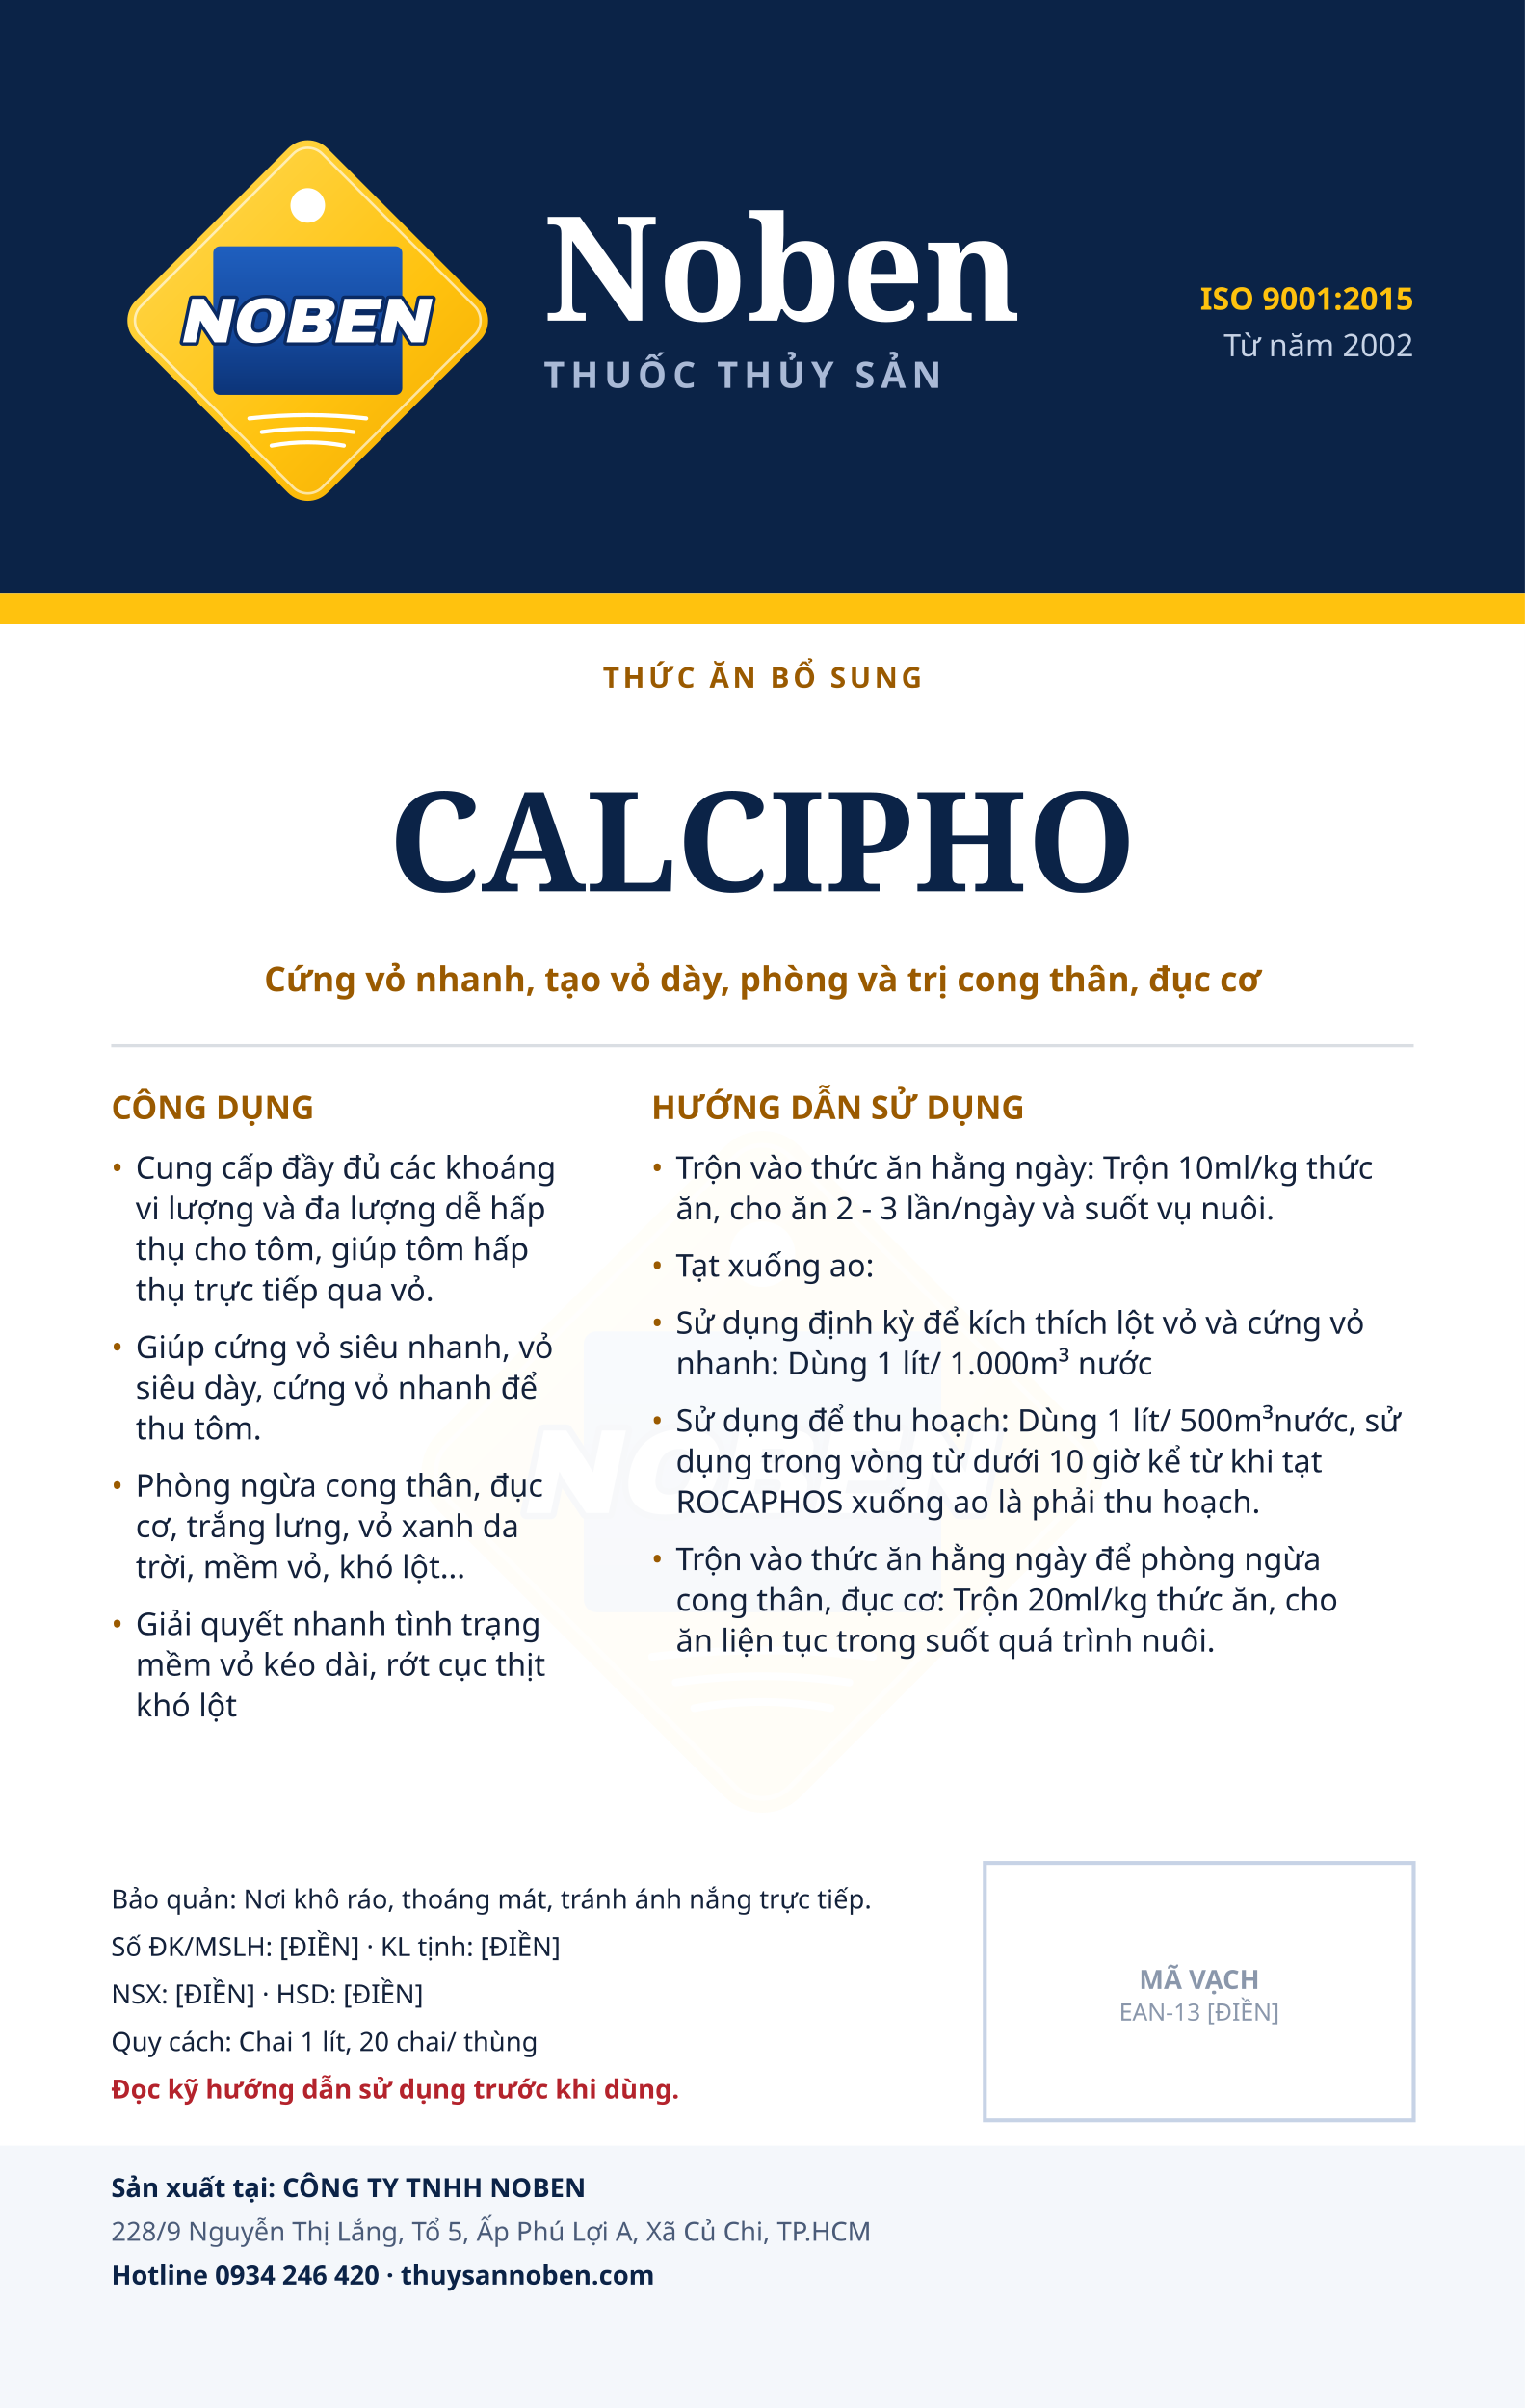
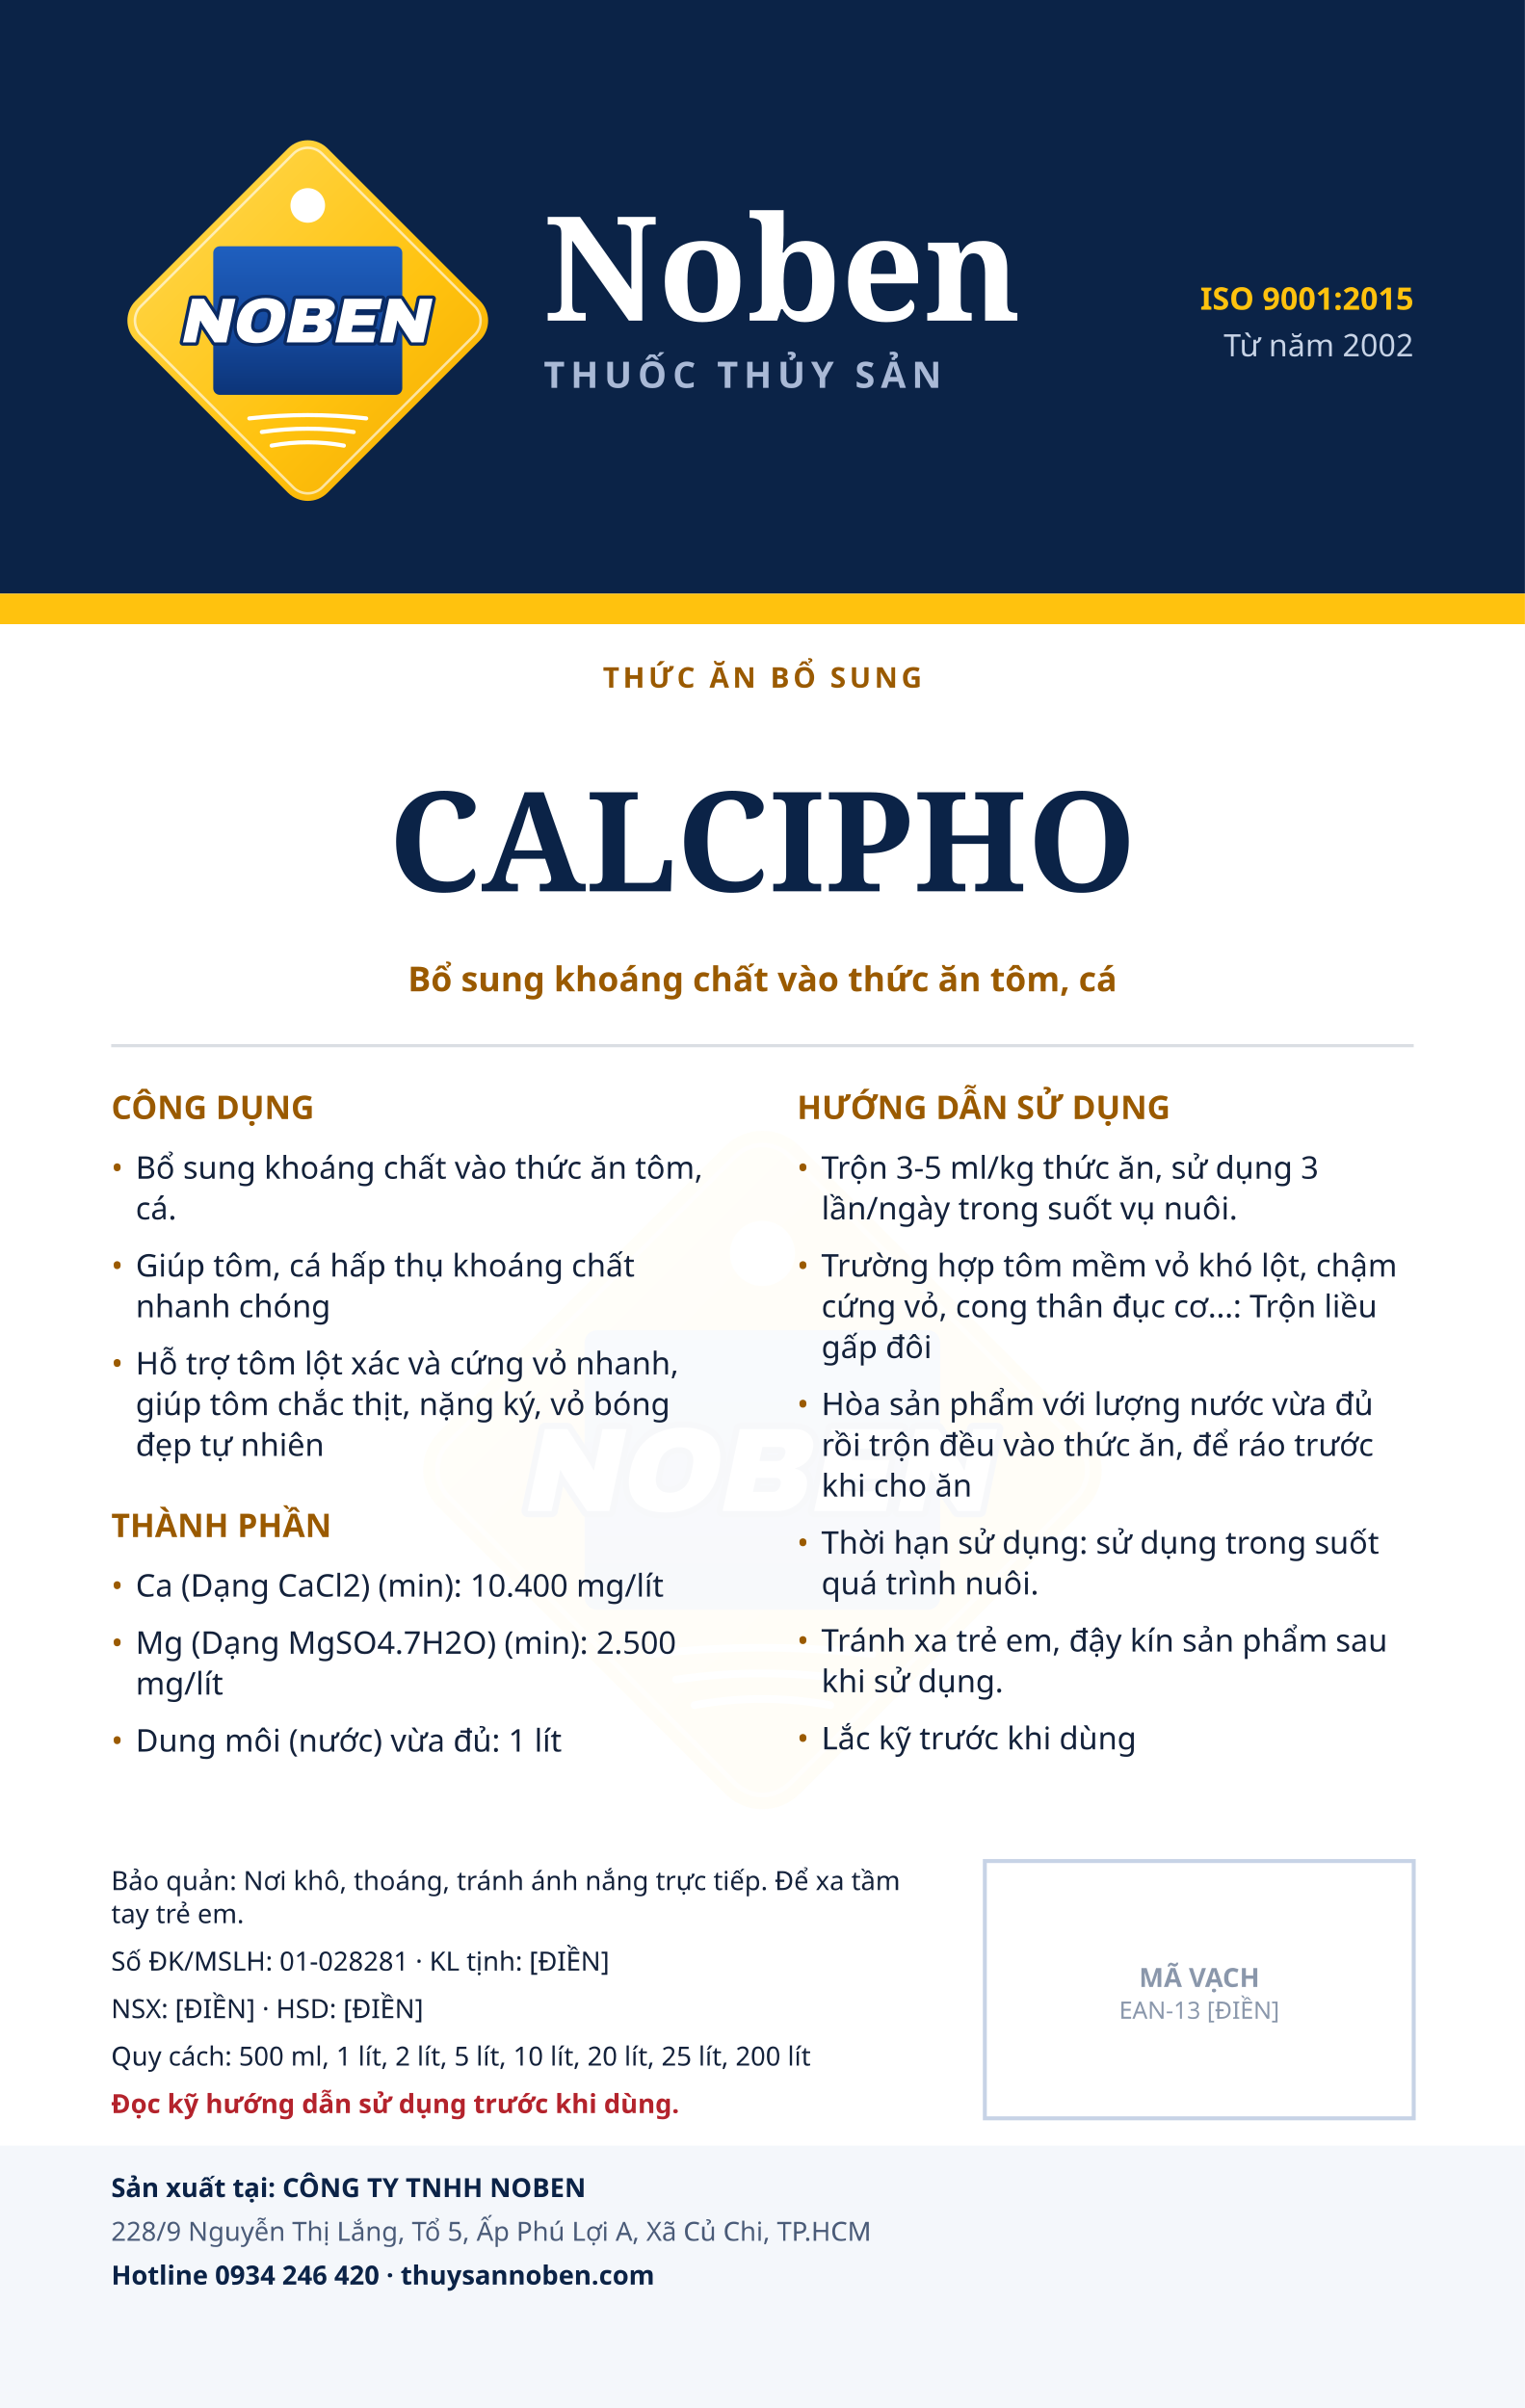
<svg xmlns="http://www.w3.org/2000/svg" xmlns:xlink="http://www.w3.org/1999/xlink" width="96mm" height="151.62mm" viewBox="-3 -3 96 151.62" data-trim="90 145.62" data-tran-le="3" data-an-toan="4">
  <defs>
    <clipPath id="nb-trang-giua">
      <rect x="0" y="36.29" width="90" height="95.81" />
    </clipPath>
  </defs>
  <g id="nen">
    <rect x="-3" y="-3" width="96" height="151.62" fill="#ffffff" />
    <rect x="-3" y="132.1" width="96" height="16.52" fill="#f4f7fb" />
    <g opacity="0.035" clip-path="url(#nb-trang-giua)">
-       <use href="#nb-mark-art" xlink:href="#nb-mark-art" transform="translate(21.61 66.28) scale(0.09138)" />
+       <use href="#nb-mark-art" xlink:href="#nb-mark-art" transform="translate(21.72 66.28) scale(0.09093)" />
    </g>
  </g>
  <g id="dai-thuong-hieu" data-khung="31.23 0 54.77 34.38">
    <rect x="-3" y="-3" width="96" height="37.38" fill="#0b2347" />
    <rect x="-3" y="34.38" width="96" height="1.92" fill="#ffc20e" />
    <text font-family="'Playfair Display ExtraBold', 'Playfair Display', serif" font-weight="800" font-size="9.14" fill="#ffffff" x="31.23" y="17.19">Noben</text>
    <text font-family="'Be Vietnam Pro SemiBold', 'Be Vietnam Pro', sans-serif" font-weight="600" font-size="2.29" fill="#a9b9d6" letter-spacing="0.37" x="31.23" y="21.42">THUỐC THỦY SẢN</text>
    <text font-family="'Be Vietnam Pro SemiBold', 'Be Vietnam Pro', sans-serif" font-weight="600" font-size="1.96" fill="#ffc20e" text-anchor="end" x="86" y="16.5">ISO 9001:2015</text>
    <text font-family="'Be Vietnam Pro', sans-serif" font-weight="400" font-size="1.96" fill="#c7d3e6" text-anchor="end" x="86" y="19.44">Từ năm 2002</text>
  </g>
  <g id="logo">
    <g transform="translate(4 4.81) scale(0.04834)">
      <g id="nb-mark-art">
        <defs>
          <linearGradient id="nb-g" x1="0" y1="0" x2="1" y2="1">
            <stop offset="0" stop-color="#ffdb57" />
            <stop offset=".618" stop-color="#ffc20e" />
            <stop offset="1" stop-color="#f2a900" />
          </linearGradient>
          <linearGradient id="nb-b" x1="0" y1="0" x2="0" y2="1">
            <stop offset="0" stop-color="#1f5fbf" />
            <stop offset=".618" stop-color="#14479a" />
            <stop offset="1" stop-color="#0c3478" />
          </linearGradient>
        </defs>
        <path d="M281.79 31.79 L480.21 230.21 A36.47 36.47 0 0 1 480.21 281.79 L281.79 480.21 A36.47 36.47 0 0 1 230.21 480.21 L31.79 281.79 A36.47 36.47 0 0 1 31.79 230.21 L230.21 31.79 A36.47 36.47 0 0 1 281.79 31.79 Z" fill="url(#nb-g)" />
        <path d="M274.83 38.76 L473.24 237.17 A26.62 26.62 0 0 1 473.24 274.83 L274.83 473.24 A26.62 26.62 0 0 1 237.17 473.24 L38.76 274.83 A26.62 26.62 0 0 1 38.76 237.17 L237.17 38.76 A26.62 26.62 0 0 1 274.83 38.76 Z" fill="none" stroke="#ffffff" stroke-opacity=".618" stroke-width="3.29" />
        <path d="M141.52 159.23 H370.48 A8.61 8.61 0 0 1 379.09 167.84 V344.16 A8.61 8.61 0 0 1 370.48 352.77 H141.52 A8.61 8.61 0 0 1 132.91 344.16 V167.84 A8.61 8.61 0 0 1 141.52 159.23 Z" fill="url(#nb-b)" />
        <circle cx="256" cy="106.02" r="22.54" fill="#ffffff" />
        <g transform="translate(93.46 284.39) scale(0.89704)">
          <g fill="none" stroke="#0a2a63" stroke-width="9.6" stroke-linejoin="round">
            <path transform="translate(-6.81 0)" d="M6.808 0.0 20.1 -63.296H37.396L52.312 -40.572Q52.947 -39.652 53.96 -37.904Q54.973 -36.156 56.022 -34.362Q57.071 -32.568 57.575 -31.464L58.074 -31.648Q58.523 -34.224 59.054 -36.754Q59.586 -39.284 59.856 -40.572L64.628 -63.296H83.12L69.828 0.0H52.624L35.765 -25.3Q34.587 -27.14 33.802 -28.658Q33.017 -30.176 32.295 -31.556L31.796 -31.372Q31.521 -29.624 31.154 -27.876Q30.787 -26.128 30.613 -25.3L25.3 0.0Z " />
            <path transform="translate(-7.2 0)" d="M113.676 1.104Q102.912 1.104 96.049 -2.576Q89.186 -6.256 86.674 -13.57Q84.162 -20.884 86.422 -31.648Q88.702 -42.504 94.276 -49.772Q99.85 -57.04 108.259 -60.72Q116.668 -64.4 127.432 -64.4Q138.288 -64.4 145.151 -60.72Q152.014 -57.04 154.536 -49.772Q157.058 -42.504 154.778 -31.648Q152.518 -20.884 146.934 -13.57Q141.35 -6.256 132.941 -2.576Q124.532 1.104 113.676 1.104ZM116.864 -14.076Q120.176 -14.076 122.928 -15.134Q125.68 -16.192 127.788 -18.124Q129.896 -20.056 131.294 -22.77Q132.692 -25.484 133.368 -28.704L134.604 -34.592Q135.281 -37.812 135.022 -40.526Q134.764 -43.24 133.468 -45.172Q132.172 -47.104 129.864 -48.162Q127.556 -49.22 124.244 -49.22Q120.932 -49.22 118.18 -48.162Q115.428 -47.104 113.366 -45.172Q111.304 -43.24 109.906 -40.526Q108.509 -37.812 107.832 -34.592L106.596 -28.704Q105.92 -25.484 106.178 -22.77Q106.436 -20.056 107.686 -18.124Q108.936 -16.192 111.244 -15.134Q113.552 -14.076 116.864 -14.076Z " />
            <path transform="translate(-7.59 0)" d="M158.08 0.0 171.372 -63.296H213.508Q218.292 -63.296 221.833 -61.318Q225.373 -59.34 227.031 -55.844Q228.689 -52.348 227.723 -47.748Q226.757 -43.148 224.667 -40.204Q222.577 -37.26 219.827 -35.558Q217.078 -33.856 214.052 -33.028L213.975 -32.66Q217.132 -31.924 219.469 -30.13Q221.807 -28.336 222.786 -25.116Q223.766 -21.896 222.704 -16.836Q221.641 -11.776 218.365 -8.004Q215.089 -4.232 210.504 -2.116Q205.92 0.0 200.768 0.0ZM181.503 -14.72H196.959Q199.075 -14.72 200.672 -16.192Q202.269 -17.664 202.888 -20.608Q203.177 -21.988 202.821 -23.138Q202.464 -24.288 201.542 -24.932Q200.619 -25.576 199.239 -25.576H183.783ZM186.526 -38.64H200.51Q201.982 -38.64 203.139 -39.33Q204.296 -40.02 205.165 -41.308Q206.033 -42.596 206.439 -44.528Q206.864 -46.552 205.783 -47.978Q204.703 -49.404 202.771 -49.404H188.787Z " />
            <path transform="translate(-7.8 0)" d="M228.932 0.0 242.224 -63.296H296.964L293.776 -48.116H259.368L257.533 -39.376H286.973L283.92 -24.84H254.48L252.452 -15.18H287.504L284.316 0.0Z " />
            <path transform="translate(-8 0)" d="M294.08 0.0 307.372 -63.296H324.668L339.584 -40.572Q340.219 -39.652 341.232 -37.904Q342.245 -36.156 343.294 -34.362Q344.343 -32.568 344.847 -31.464L345.346 -31.648Q345.795 -34.224 346.326 -36.754Q346.858 -39.284 347.128 -40.572L351.9 -63.296H370.392L357.1 0.0H339.896L323.037 -25.3Q321.859 -27.14 321.074 -28.658Q320.289 -30.176 319.567 -31.556L319.068 -31.372Q318.793 -29.624 318.426 -27.876Q318.059 -26.128 317.885 -25.3L312.572 0.0Z" />
          </g>
          <g fill="#ffffff">
            <path transform="translate(-6.81 0)" d="M6.808 0.0 20.1 -63.296H37.396L52.312 -40.572Q52.947 -39.652 53.96 -37.904Q54.973 -36.156 56.022 -34.362Q57.071 -32.568 57.575 -31.464L58.074 -31.648Q58.523 -34.224 59.054 -36.754Q59.586 -39.284 59.856 -40.572L64.628 -63.296H83.12L69.828 0.0H52.624L35.765 -25.3Q34.587 -27.14 33.802 -28.658Q33.017 -30.176 32.295 -31.556L31.796 -31.372Q31.521 -29.624 31.154 -27.876Q30.787 -26.128 30.613 -25.3L25.3 0.0Z " />
            <path transform="translate(-7.2 0)" d="M113.676 1.104Q102.912 1.104 96.049 -2.576Q89.186 -6.256 86.674 -13.57Q84.162 -20.884 86.422 -31.648Q88.702 -42.504 94.276 -49.772Q99.85 -57.04 108.259 -60.72Q116.668 -64.4 127.432 -64.4Q138.288 -64.4 145.151 -60.72Q152.014 -57.04 154.536 -49.772Q157.058 -42.504 154.778 -31.648Q152.518 -20.884 146.934 -13.57Q141.35 -6.256 132.941 -2.576Q124.532 1.104 113.676 1.104ZM116.864 -14.076Q120.176 -14.076 122.928 -15.134Q125.68 -16.192 127.788 -18.124Q129.896 -20.056 131.294 -22.77Q132.692 -25.484 133.368 -28.704L134.604 -34.592Q135.281 -37.812 135.022 -40.526Q134.764 -43.24 133.468 -45.172Q132.172 -47.104 129.864 -48.162Q127.556 -49.22 124.244 -49.22Q120.932 -49.22 118.18 -48.162Q115.428 -47.104 113.366 -45.172Q111.304 -43.24 109.906 -40.526Q108.509 -37.812 107.832 -34.592L106.596 -28.704Q105.92 -25.484 106.178 -22.77Q106.436 -20.056 107.686 -18.124Q108.936 -16.192 111.244 -15.134Q113.552 -14.076 116.864 -14.076Z " />
            <path transform="translate(-7.59 0)" d="M158.08 0.0 171.372 -63.296H213.508Q218.292 -63.296 221.833 -61.318Q225.373 -59.34 227.031 -55.844Q228.689 -52.348 227.723 -47.748Q226.757 -43.148 224.667 -40.204Q222.577 -37.26 219.827 -35.558Q217.078 -33.856 214.052 -33.028L213.975 -32.66Q217.132 -31.924 219.469 -30.13Q221.807 -28.336 222.786 -25.116Q223.766 -21.896 222.704 -16.836Q221.641 -11.776 218.365 -8.004Q215.089 -4.232 210.504 -2.116Q205.92 0.0 200.768 0.0ZM181.503 -14.72H196.959Q199.075 -14.72 200.672 -16.192Q202.269 -17.664 202.888 -20.608Q203.177 -21.988 202.821 -23.138Q202.464 -24.288 201.542 -24.932Q200.619 -25.576 199.239 -25.576H183.783ZM186.526 -38.64H200.51Q201.982 -38.64 203.139 -39.33Q204.296 -40.02 205.165 -41.308Q206.033 -42.596 206.439 -44.528Q206.864 -46.552 205.783 -47.978Q204.703 -49.404 202.771 -49.404H188.787Z " />
            <path transform="translate(-7.8 0)" d="M228.932 0.0 242.224 -63.296H296.964L293.776 -48.116H259.368L257.533 -39.376H286.973L283.92 -24.84H254.48L252.452 -15.18H287.504L284.316 0.0Z " />
            <path transform="translate(-8 0)" d="M294.08 0.0 307.372 -63.296H324.668L339.584 -40.572Q340.219 -39.652 341.232 -37.904Q342.245 -36.156 343.294 -34.362Q344.343 -32.568 344.847 -31.464L345.346 -31.648Q345.795 -34.224 346.326 -36.754Q346.858 -39.284 347.128 -40.572L351.9 -63.296H370.392L357.1 0.0H339.896L323.037 -25.3Q321.859 -27.14 321.074 -28.658Q320.289 -30.176 319.567 -31.556L319.068 -31.372Q318.793 -29.624 318.426 -27.876Q318.059 -26.128 317.885 -25.3L312.572 0.0Z" />
          </g>
        </g>
        <path d="M179.92 383.41 Q256 374.8 332.08 383.41 M196.19 401.13 Q256 392.52 315.81 401.13 M208.98 418.85 Q256 410.24 303.02 418.85" fill="none" stroke="#ffffff" stroke-width="5.32" stroke-linecap="round" />
      </g>
    </g>
  </g>
  <g id="ten-san-pham" data-khung="4 36.29 82 28.76">
    <text font-family="'Be Vietnam Pro SemiBold', 'Be Vietnam Pro', sans-serif" font-weight="600" font-size="1.8" fill="#9a5a00" text-anchor="middle" letter-spacing="0.22">
      <tspan x="45" y="40.3">THỨC ĂN BỔ SUNG</tspan>
    </text>
    <text font-family="'Playfair Display ExtraBold', 'Playfair Display', serif" font-weight="800" font-size="8.74" fill="#0b2347" text-anchor="middle">
      <tspan x="45" y="53.12">CALCIPHO</tspan>
    </text>
    <text font-family="'Be Vietnam Pro SemiBold', 'Be Vietnam Pro', sans-serif" font-weight="600" font-size="2.16" fill="#9a5a00" text-anchor="middle">
-       <tspan x="45" y="59.42">Cứng vỏ nhanh, tạo vỏ dày, phòng và trị cong thân, đục cơ</tspan>
+       <tspan x="45" y="59.42">Bổ sung khoáng chất vào thức ăn tôm, cá</tspan>
    </text>
  </g>
-   <g id="cong-dung" data-khung="4 65.05 29.66 40.56">
+   <g id="cong-dung" data-khung="4 65.05 38.83 24.15">
    <line x1="4" y1="62.84" x2="86" y2="62.84" stroke="#0b2347" stroke-opacity="0.15" stroke-width="0.2" />
    <text font-family="'Be Vietnam Pro SemiBold', 'Be Vietnam Pro', sans-serif" font-weight="600" font-size="2.05" fill="#9a5a00">
      <tspan x="4" y="67.46">CÔNG DỤNG</tspan>
    </text>
    <text font-family="'Be Vietnam Pro', sans-serif" font-weight="400" font-size="1.97" fill="#9a5a00" x="4" y="71.22">•</text>
    <text font-family="'Be Vietnam Pro', sans-serif" font-weight="400" font-size="1.97" fill="#13213a">
-       <tspan x="5.54" y="71.22">Cung cấp đầy đủ các khoáng</tspan>
-       <tspan x="5.54" y="73.78">vi lượng và đa lượng dễ hấp</tspan>
-       <tspan x="5.54" y="76.34">thụ cho tôm, giúp tôm hấp</tspan>
-       <tspan x="5.54" y="78.91">thụ trực tiếp qua vỏ.</tspan>
+       <tspan x="5.54" y="71.22">Bổ sung khoáng chất vào thức ăn tôm,</tspan>
+       <tspan x="5.54" y="73.78">cá.</tspan>
    </text>
-     <text font-family="'Be Vietnam Pro', sans-serif" font-weight="400" font-size="1.97" fill="#9a5a00" x="4" y="82.51">•</text>
+     <text font-family="'Be Vietnam Pro', sans-serif" font-weight="400" font-size="1.97" fill="#9a5a00" x="4" y="77.38">•</text>
    <text font-family="'Be Vietnam Pro', sans-serif" font-weight="400" font-size="1.97" fill="#13213a">
-       <tspan x="5.54" y="82.51">Giúp cứng vỏ siêu nhanh, vỏ</tspan>
-       <tspan x="5.54" y="85.07">siêu dày, cứng vỏ nhanh để</tspan>
-       <tspan x="5.54" y="87.63">thu tôm.</tspan>
+       <tspan x="5.54" y="77.38">Giúp tôm, cá hấp thụ khoáng chất</tspan>
+       <tspan x="5.54" y="79.94">nhanh chóng</tspan>
    </text>
-     <text font-family="'Be Vietnam Pro', sans-serif" font-weight="400" font-size="1.97" fill="#9a5a00" x="4" y="91.23">•</text>
+     <text font-family="'Be Vietnam Pro', sans-serif" font-weight="400" font-size="1.97" fill="#9a5a00" x="4" y="83.54">•</text>
    <text font-family="'Be Vietnam Pro', sans-serif" font-weight="400" font-size="1.97" fill="#13213a">
-       <tspan x="5.54" y="91.23">Phòng ngừa cong thân, đục</tspan>
-       <tspan x="5.54" y="93.79">cơ, trắng lưng, vỏ xanh da</tspan>
-       <tspan x="5.54" y="96.35">trời, mềm vỏ, khó lột...</tspan>
-     </text>
-     <text font-family="'Be Vietnam Pro', sans-serif" font-weight="400" font-size="1.97" fill="#9a5a00" x="4" y="99.95">•</text>
-     <text font-family="'Be Vietnam Pro', sans-serif" font-weight="400" font-size="1.97" fill="#13213a">
-       <tspan x="5.54" y="99.95">Giải quyết nhanh tình trạng</tspan>
-       <tspan x="5.54" y="102.51">mềm vỏ kéo dài, rớt cục thịt</tspan>
-       <tspan x="5.54" y="105.08">khó lột</tspan>
+       <tspan x="5.54" y="83.54">Hỗ trợ tôm lột xác và cứng vỏ nhanh,</tspan>
+       <tspan x="5.54" y="86.1">giúp tôm chắc thịt, nặng ký, vỏ bóng</tspan>
+       <tspan x="5.54" y="88.67">đẹp tự nhiên</tspan>
    </text>
  </g>
-   <g id="huong-dan" data-khung="38 65.05 48 36.47">
+   <g id="huong-dan" data-khung="47.17 65.05 38.83 42.63">
    <text font-family="'Be Vietnam Pro SemiBold', 'Be Vietnam Pro', sans-serif" font-weight="600" font-size="2.05" fill="#9a5a00">
-       <tspan x="38" y="67.46">HƯỚNG DẪN SỬ DỤNG</tspan>
+       <tspan x="47.17" y="67.46">HƯỚNG DẪN SỬ DỤNG</tspan>
    </text>
-     <text font-family="'Be Vietnam Pro', sans-serif" font-weight="400" font-size="1.97" fill="#9a5a00" x="38" y="71.22">•</text>
+     <text font-family="'Be Vietnam Pro', sans-serif" font-weight="400" font-size="1.97" fill="#9a5a00" x="47.17" y="71.22">•</text>
    <text font-family="'Be Vietnam Pro', sans-serif" font-weight="400" font-size="1.97" fill="#13213a">
-       <tspan x="39.55" y="71.22">Trộn vào thức ăn hằng ngày: Trộn 10ml/kg thức</tspan>
-       <tspan x="39.55" y="73.78">ăn, cho ăn 2 - 3 lần/ngày và suốt vụ nuôi.</tspan>
+       <tspan x="48.71" y="71.22">Trộn 3-5 ml/kg thức ăn, sử dụng 3</tspan>
+       <tspan x="48.71" y="73.78">lần/ngày trong suốt vụ nuôi.</tspan>
    </text>
-     <text font-family="'Be Vietnam Pro', sans-serif" font-weight="400" font-size="1.97" fill="#9a5a00" x="38" y="77.38">•</text>
+     <text font-family="'Be Vietnam Pro', sans-serif" font-weight="400" font-size="1.97" fill="#9a5a00" x="47.17" y="77.38">•</text>
    <text font-family="'Be Vietnam Pro', sans-serif" font-weight="400" font-size="1.97" fill="#13213a">
-       <tspan x="39.55" y="77.38">Tạt xuống ao:</tspan>
+       <tspan x="48.71" y="77.38">Trường hợp tôm mềm vỏ khó lột, chậm</tspan>
+       <tspan x="48.71" y="79.94">cứng vỏ, cong thân đục cơ...: Trộn liều</tspan>
+       <tspan x="48.71" y="82.51">gấp đôi</tspan>
    </text>
-     <text font-family="'Be Vietnam Pro', sans-serif" font-weight="400" font-size="1.97" fill="#9a5a00" x="38" y="80.98">•</text>
+     <text font-family="'Be Vietnam Pro', sans-serif" font-weight="400" font-size="1.97" fill="#9a5a00" x="47.17" y="86.1">•</text>
    <text font-family="'Be Vietnam Pro', sans-serif" font-weight="400" font-size="1.97" fill="#13213a">
-       <tspan x="39.55" y="80.98">Sử dụng định kỳ để kích thích lột vỏ và cứng vỏ</tspan>
-       <tspan x="39.55" y="83.54">nhanh: Dùng 1 lít/ 1.000m³ nước</tspan>
+       <tspan x="48.71" y="86.1">Hòa sản phẩm với lượng nước vừa đủ</tspan>
+       <tspan x="48.71" y="88.67">rồi trộn đều vào thức ăn, để ráo trước</tspan>
+       <tspan x="48.71" y="91.23">khi cho ăn</tspan>
    </text>
-     <text font-family="'Be Vietnam Pro', sans-serif" font-weight="400" font-size="1.97" fill="#9a5a00" x="38" y="87.14">•</text>
+     <text font-family="'Be Vietnam Pro', sans-serif" font-weight="400" font-size="1.97" fill="#9a5a00" x="47.17" y="94.83">•</text>
    <text font-family="'Be Vietnam Pro', sans-serif" font-weight="400" font-size="1.97" fill="#13213a">
-       <tspan x="39.55" y="87.14">Sử dụng để thu hoạch: Dùng 1 lít/ 500m³nước, sử</tspan>
-       <tspan x="39.55" y="89.7">dụng trong vòng từ dưới 10 giờ kể từ khi tạt</tspan>
-       <tspan x="39.55" y="92.26">ROCAPHOS xuống ao là phải thu hoạch.</tspan>
+       <tspan x="48.71" y="94.83">Thời hạn sử dụng: sử dụng trong suốt</tspan>
+       <tspan x="48.71" y="97.39">quá trình nuôi.</tspan>
    </text>
-     <text font-family="'Be Vietnam Pro', sans-serif" font-weight="400" font-size="1.97" fill="#9a5a00" x="38" y="95.86">•</text>
+     <text font-family="'Be Vietnam Pro', sans-serif" font-weight="400" font-size="1.97" fill="#9a5a00" x="47.17" y="100.99">•</text>
    <text font-family="'Be Vietnam Pro', sans-serif" font-weight="400" font-size="1.97" fill="#13213a">
-       <tspan x="39.55" y="95.86">Trộn vào thức ăn hằng ngày để phòng ngừa</tspan>
-       <tspan x="39.55" y="98.42">cong thân, đục cơ: Trộn 20ml/kg thức ăn, cho</tspan>
-       <tspan x="39.55" y="100.99">ăn liện tục trong suốt quá trình nuôi.</tspan>
+       <tspan x="48.71" y="100.99">Tránh xa trẻ em, đậy kín sản phẩm sau</tspan>
+       <tspan x="48.71" y="103.55">khi sử dụng.</tspan>
+     </text>
+     <text font-family="'Be Vietnam Pro', sans-serif" font-weight="400" font-size="1.97" fill="#9a5a00" x="47.17" y="107.15">•</text>
+     <text font-family="'Be Vietnam Pro', sans-serif" font-weight="400" font-size="1.97" fill="#13213a">
+       <tspan x="48.71" y="107.15">Lắc kỹ trước khi dùng</tspan>
    </text>
  </g>
-   <g id="thanh-phan">
- </g>
-   <g id="phap-ly" data-khung="4 114.3 82 27.32">
+   <g id="thanh-phan" data-khung="4 91.37 38.83 16.46">
+     <text font-family="'Be Vietnam Pro SemiBold', 'Be Vietnam Pro', sans-serif" font-weight="600" font-size="2.05" fill="#9a5a00">
+       <tspan x="4" y="93.78">THÀNH PHẦN</tspan>
+     </text>
+     <text font-family="'Be Vietnam Pro', sans-serif" font-weight="400" font-size="1.97" fill="#9a5a00" x="4" y="97.53">•</text>
+     <text font-family="'Be Vietnam Pro', sans-serif" font-weight="400" font-size="1.97" fill="#13213a">
+       <tspan x="5.54" y="97.53">Ca (Dạng CaCl2) (min): 10.400 mg/lít</tspan>
+     </text>
+     <text font-family="'Be Vietnam Pro', sans-serif" font-weight="400" font-size="1.97" fill="#9a5a00" x="4" y="101.13">•</text>
+     <text font-family="'Be Vietnam Pro', sans-serif" font-weight="400" font-size="1.97" fill="#13213a">
+       <tspan x="5.54" y="101.13">Mg (Dạng MgSO4.7H2O) (min): 2.500</tspan>
+       <tspan x="5.54" y="103.7">mg/lít</tspan>
+     </text>
+     <text font-family="'Be Vietnam Pro', sans-serif" font-weight="400" font-size="1.97" fill="#9a5a00" x="4" y="107.29">•</text>
+     <text font-family="'Be Vietnam Pro', sans-serif" font-weight="400" font-size="1.97" fill="#13213a">
+       <tspan x="5.54" y="107.29">Dung môi (nước) vừa đủ: 1 lít</tspan>
+     </text>
+   </g>
+   <g id="phap-ly" data-khung="4 114.06 82 27.56">
    <text font-family="'Be Vietnam Pro', sans-serif" font-weight="400" font-size="1.66" fill="#13213a">
-       <tspan x="4" y="117.17">Bảo quản: Nơi khô ráo, thoáng mát, tránh ánh nắng trực tiếp.</tspan>
+       <tspan x="4" y="116.01">Bảo quản: Nơi khô, thoáng, tránh ánh nắng trực tiếp. Để xa tầm</tspan>
+       <tspan x="4" y="118.09">tay trẻ em.</tspan>
    </text>
    <text font-family="'Be Vietnam Pro', sans-serif" font-weight="400" font-size="1.66" fill="#13213a">
-       <tspan x="4" y="120.16">Số ĐK/MSLH: [ĐIỀN] · KL tịnh: [ĐIỀN]</tspan>
+       <tspan x="4" y="121.08">Số ĐK/MSLH: 01-028281 · KL tịnh: [ĐIỀN]</tspan>
    </text>
    <text font-family="'Be Vietnam Pro', sans-serif" font-weight="400" font-size="1.66" fill="#13213a">
-       <tspan x="4" y="123.15">NSX: [ĐIỀN] · HSD: [ĐIỀN]</tspan>
+       <tspan x="4" y="124.07">NSX: [ĐIỀN] · HSD: [ĐIỀN]</tspan>
    </text>
    <text font-family="'Be Vietnam Pro', sans-serif" font-weight="400" font-size="1.66" fill="#13213a">
-       <tspan x="4" y="126.14">Quy cách: Chai 1 lít, 20 chai/ thùng</tspan>
+       <tspan x="4" y="127.06">Quy cách: 500 ml, 1 lít, 2 lít, 5 lít, 10 lít, 20 lít, 25 lít, 200 lít</tspan>
    </text>
    <text font-family="'Be Vietnam Pro SemiBold', 'Be Vietnam Pro', sans-serif" font-weight="600" font-size="1.66" fill="#b4232c">
-       <tspan x="4" y="129.13">Đọc kỹ hướng dẫn sử dụng trước khi dùng.</tspan>
+       <tspan x="4" y="130.05">Đọc kỹ hướng dẫn sử dụng trước khi dùng.</tspan>
    </text>
    <text font-family="'Be Vietnam Pro SemiBold', 'Be Vietnam Pro', sans-serif" font-weight="600" font-size="1.66" fill="#0b2347">
      <tspan x="4" y="135.34">Sản xuất tại: CÔNG TY TNHH NOBEN</tspan>
    </text>
    <text font-family="'Be Vietnam Pro', sans-serif" font-weight="400" font-size="1.66" fill="#4a5b78">
      <tspan x="4" y="138.09">228/9 Nguyễn Thị Lắng, Tổ 5, Ấp Phú Lợi A, Xã Củ Chi, TP.HCM</tspan>
    </text>
    <text font-family="'Be Vietnam Pro SemiBold', 'Be Vietnam Pro', sans-serif" font-weight="600" font-size="1.66" fill="#0b2347">
      <tspan x="4" y="140.85">Hotline 0934 246 420 · thuysannoben.com</tspan>
    </text>
  </g>
-   <g id="ma-vach" data-khung="59 114.3 27 16.2">
-     <rect x="59" y="114.3" width="27" height="16.2" fill="#ffffff" stroke="#c7d3e6" stroke-width="0.25" />
-     <text font-family="'Be Vietnam Pro SemiBold', 'Be Vietnam Pro', sans-serif" font-weight="600" font-size="1.66" fill="#8a97ab" text-anchor="middle" x="72.5" y="122.23">MÃ VẠCH</text>
-     <text font-family="'Be Vietnam Pro', sans-serif" font-weight="400" font-size="1.5" fill="#8a97ab" text-anchor="middle" x="72.5" y="124.23">EAN-13 [ĐIỀN]</text>
+   <g id="ma-vach" data-khung="59 114.18 27 16.2">
+     <rect x="59" y="114.18" width="27" height="16.2" fill="#ffffff" stroke="#c7d3e6" stroke-width="0.25" />
+     <text font-family="'Be Vietnam Pro SemiBold', 'Be Vietnam Pro', sans-serif" font-weight="600" font-size="1.66" fill="#8a97ab" text-anchor="middle" x="72.5" y="122.11">MÃ VẠCH</text>
+     <text font-family="'Be Vietnam Pro', sans-serif" font-weight="400" font-size="1.5" fill="#8a97ab" text-anchor="middle" x="72.5" y="124.11">EAN-13 [ĐIỀN]</text>
  </g>
  <g id="vung-an-toan" display="none">
    <rect x="-3" y="-3" width="96" height="151.62" fill="none" stroke="#e6007e" stroke-width="0.2" />
    <rect x="0" y="0" width="90" height="145.62" fill="none" stroke="#00a0e9" stroke-width="0.25" />
    <rect x="4" y="4" width="82" height="137.62" fill="none" stroke="#2fb34a" stroke-width="0.2" stroke-dasharray="1 1" />
    <line x1="0" y1="90" x2="90" y2="90" stroke="#ffc20e" stroke-width="0.2" stroke-dasharray="2 1" />
  </g>
</svg>
